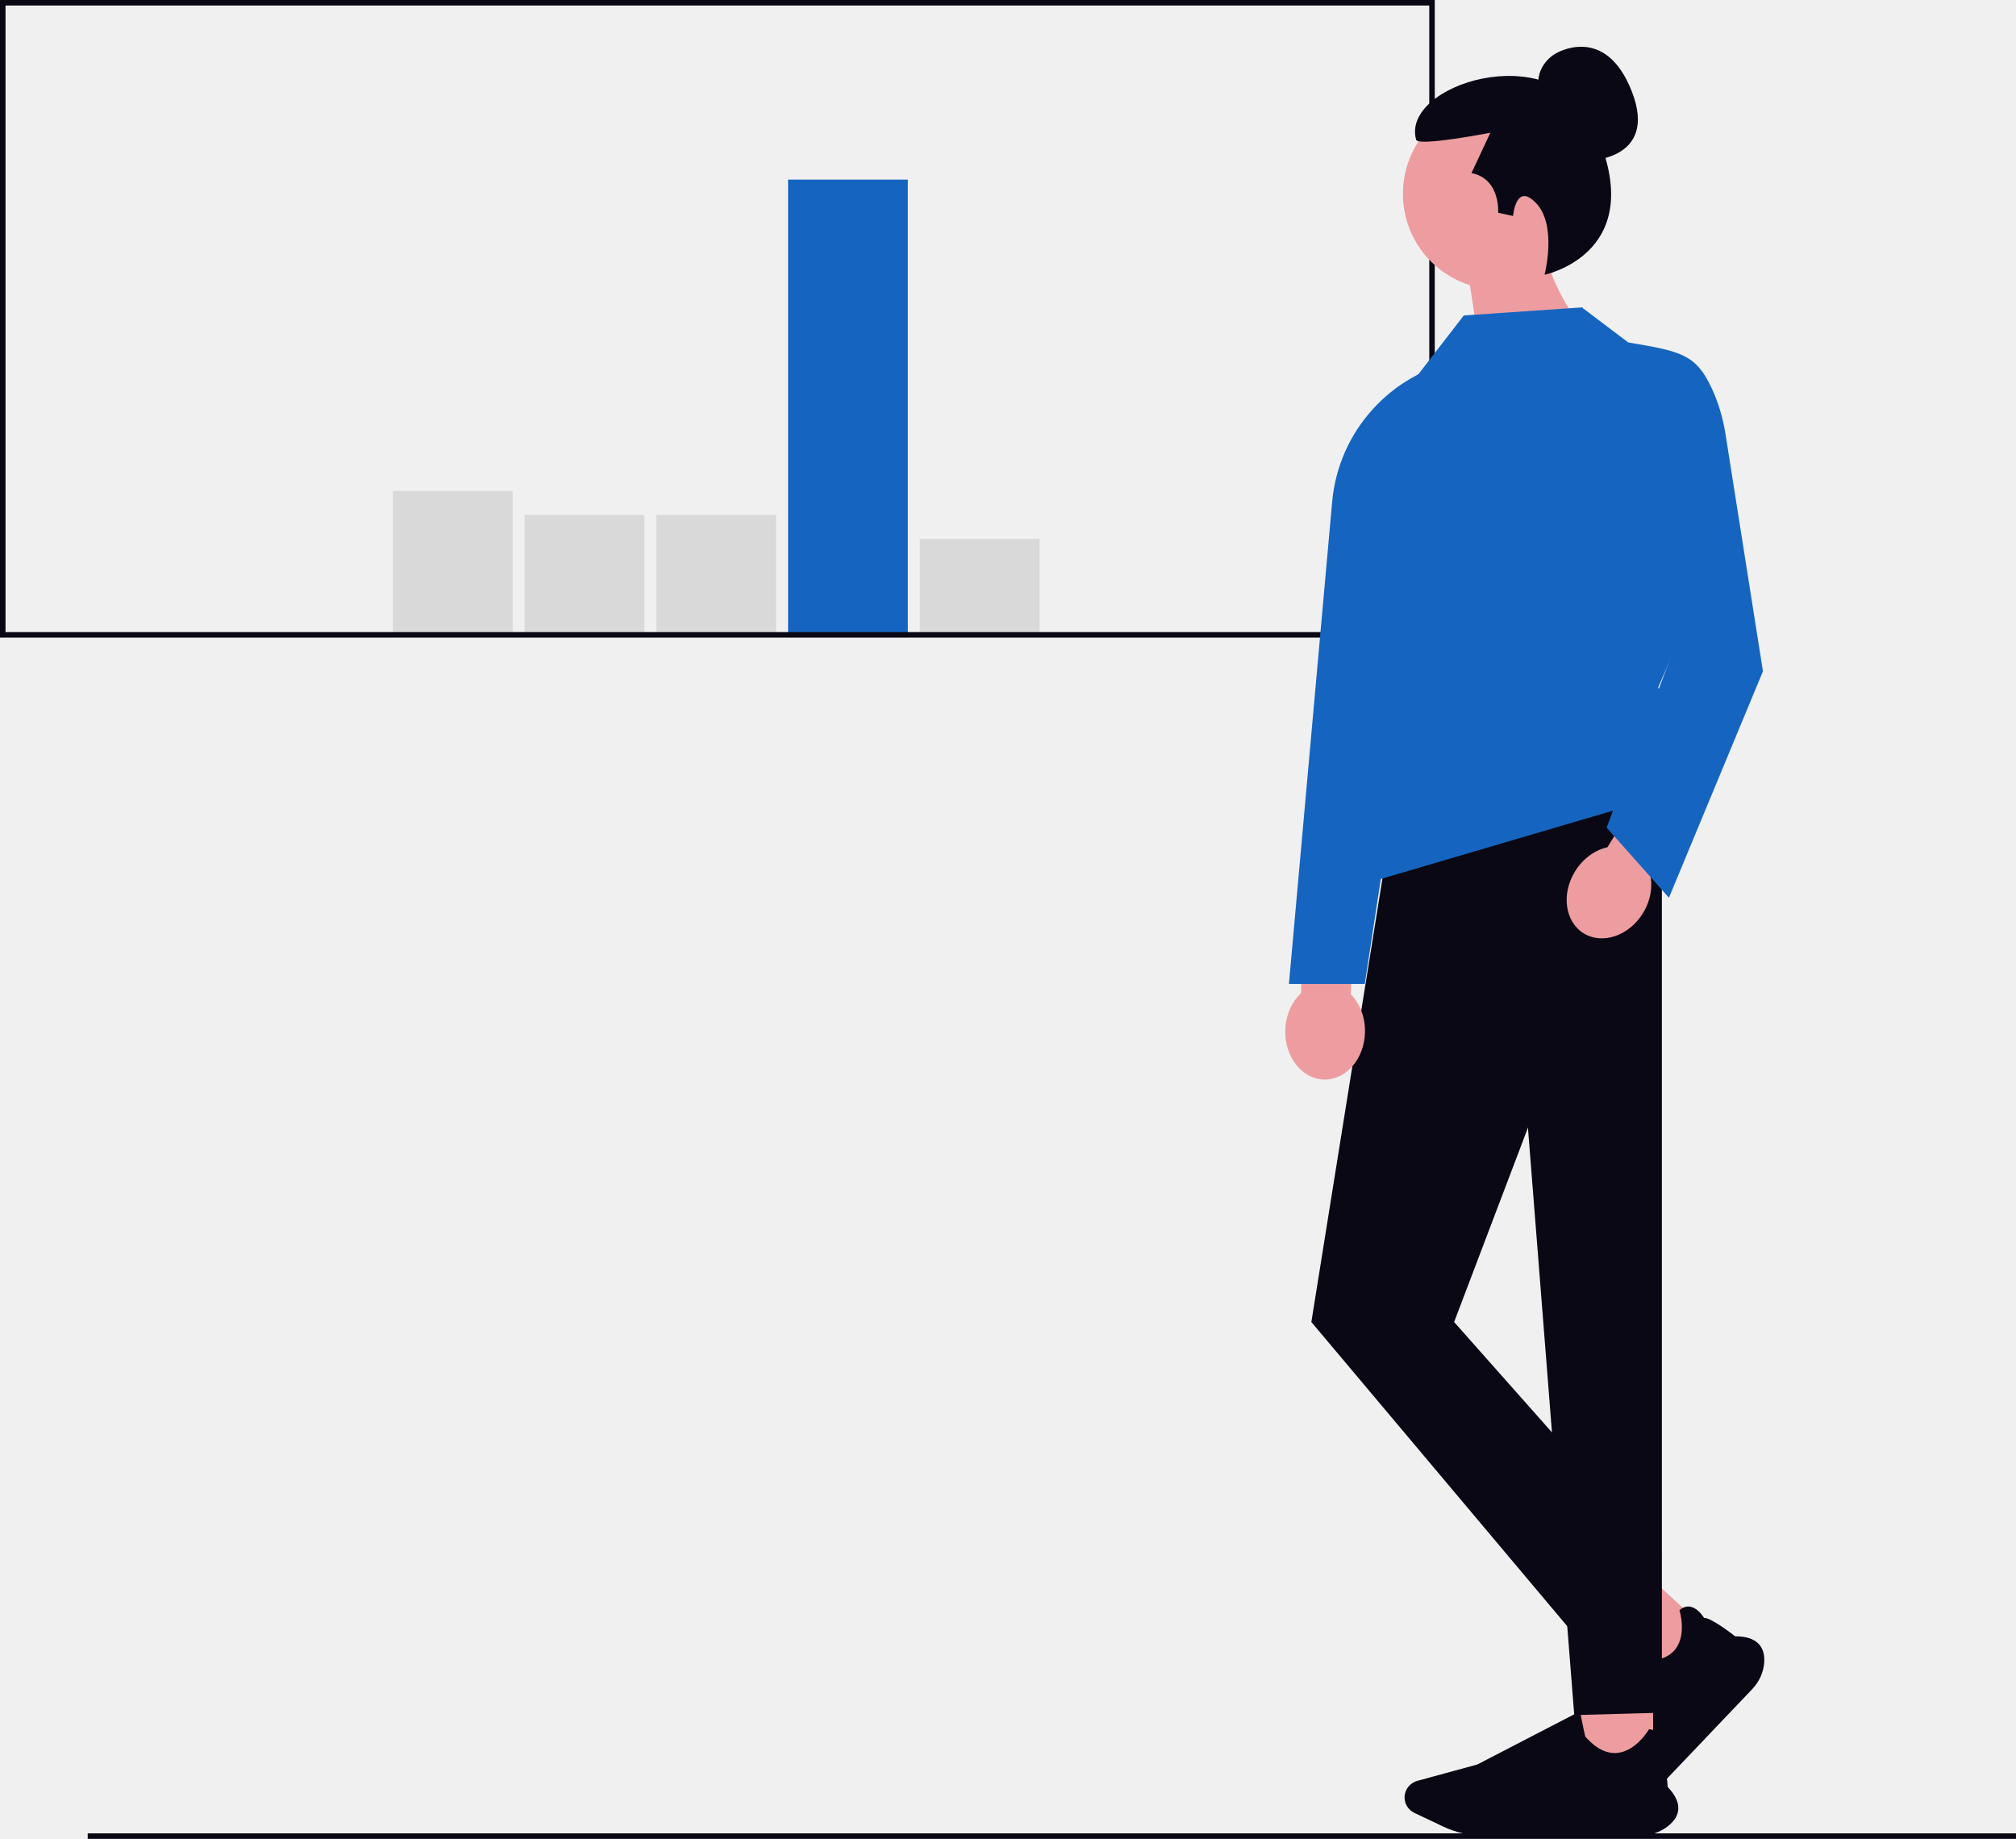
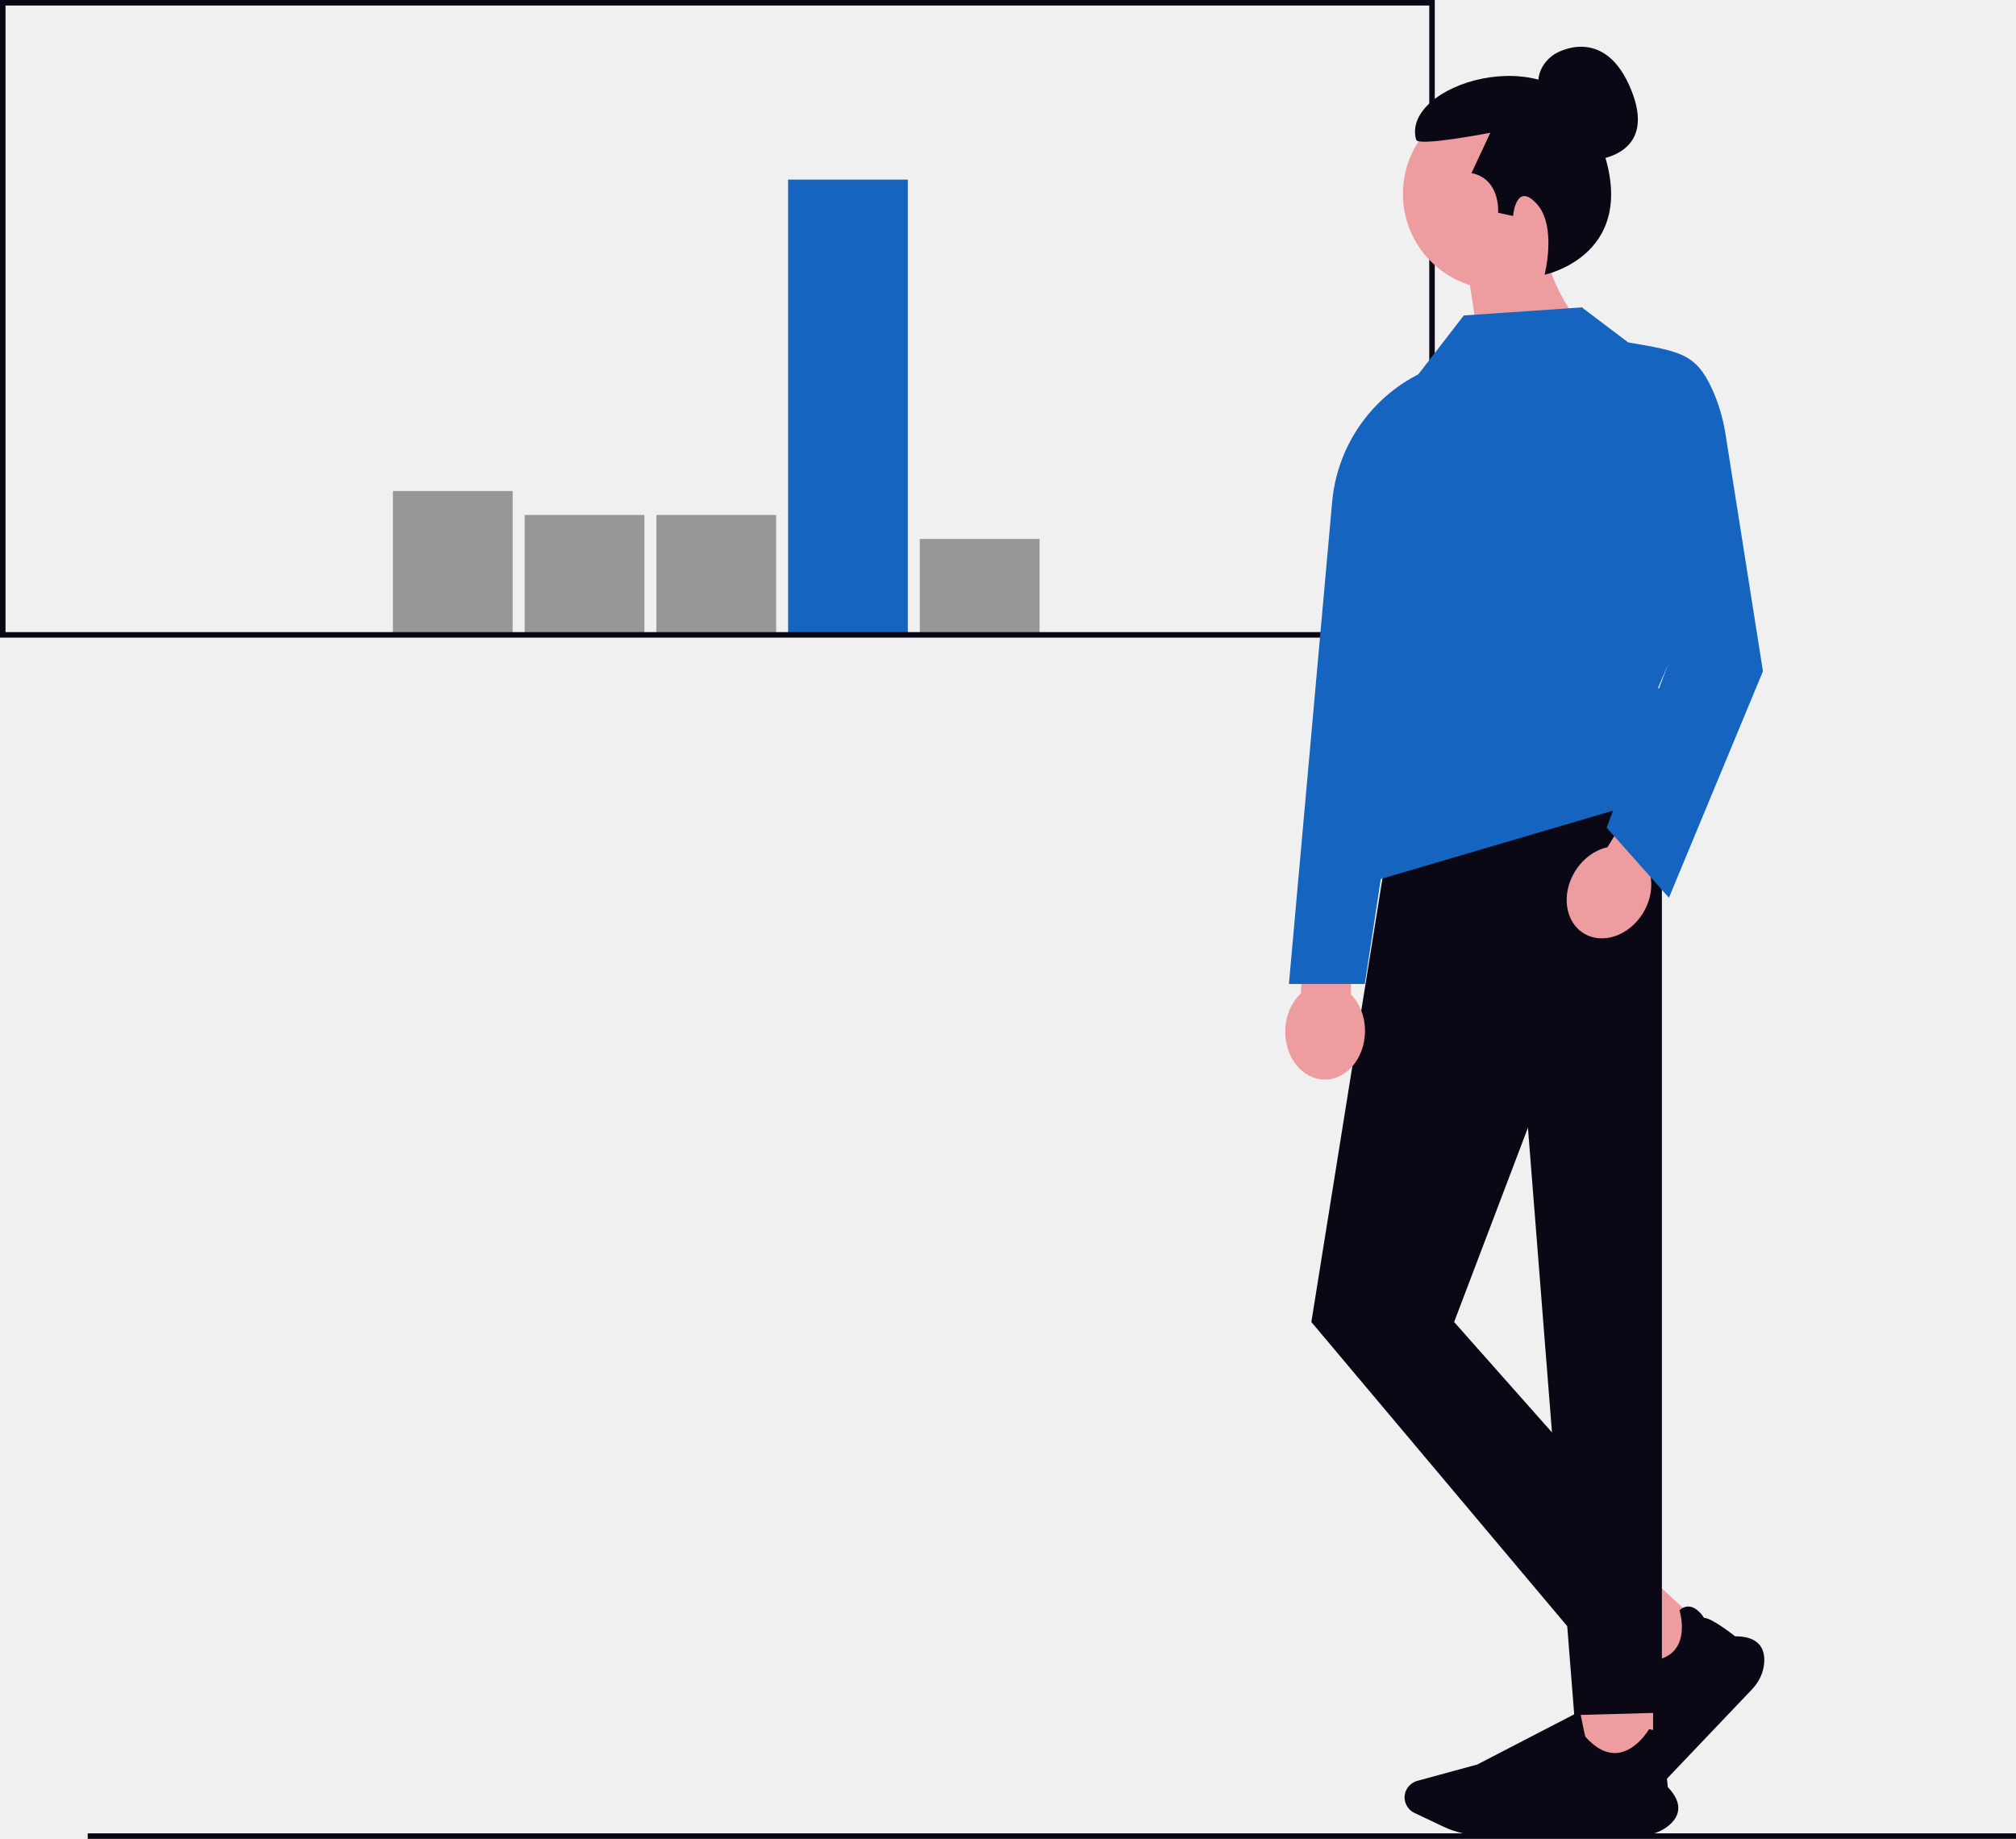
<svg xmlns="http://www.w3.org/2000/svg" width="548.691" height="500.372" viewBox="0 0 548.691 500.372">
  <line x1="548.691" y1="499.622" x2="23.873" y2="499.622" fill="#fff" stroke="#090814" stroke-miterlimit="10" stroke-width="1.5" />
-   <rect x="106.938" y="133.612" width="32.593" height="39.111" fill="#d9d9d9" stroke-width="0" />
-   <rect x="142.79" y="140.13" width="32.593" height="32.593" fill="#d9d9d9" stroke-width="0" />
-   <rect x="178.642" y="140.13" width="32.593" height="32.593" fill="#d9d9d9" stroke-width="0" />
-   <rect x="250.345" y="146.649" width="32.593" height="26.074" fill="#d9d9d9" stroke-width="0" />
+   <rect x="106.938" y="133.612" width="32.593" height="39.111" fill="#979797" stroke-width="0" />
+   <rect x="142.79" y="140.13" width="32.593" height="32.593" fill="#979797" stroke-width="0" />
+   <rect x="178.642" y="140.13" width="32.593" height="32.593" fill="#979797" stroke-width="0" />
+   <rect x="250.345" y="146.649" width="32.593" height="26.074" fill="#979797" stroke-width="0" />
  <rect x="214.494" y="48.871" width="32.593" height="123.852" fill="#1565C0" stroke-width="0" />
  <rect x=".75" y=".75" width="389" height="172" fill="none" stroke="#090814" stroke-miterlimit="10" stroke-width="1.5" />
  <polygon points="465.867 444.76 452.05 459.268 437.325 445.655 451.142 431.147 465.867 444.76" fill="#ed9da0" stroke-width="0" />
  <path d="m476.904,459.619l-29.37,30.839c-2.51,2.636-5.646,4.718-9.067,6.022l-8.188,3.121c-1.693.645-3.642.272-4.966-.952-1.552-1.435-1.945-3.734-.956-5.591l7.876-14.774,8.405-29.962.091.056c2.286,1.408,5.754,3.521,6.001,3.61,4.352.154,7.468-.94,9.261-3.253,3.128-4.033,1.144-10.471,1.123-10.536l-.016-.049.04-.034c.912-.779,1.872-1.09,2.855-.926,2.086.349,3.578,2.691,3.796,3.052,1.957-.082,7.967,4.624,8.45,5.006,2.95-.008,5.113.692,6.428,2.08,1.15,1.213,1.65,2.936,1.488,5.119-.195,2.627-1.351,5.174-3.253,7.172Z" fill="#090814" stroke-width="0" />
  <rect x="429.723" y="461.464" width="20.193" height="19.895" fill="#ed9da0" stroke-width="0" />
  <path d="m446.469,499.455h-42.923c-3.669,0-7.355-.828-10.662-2.394l-7.913-3.748c-1.636-.775-2.693-2.431-2.693-4.22,0-2.097,1.433-3.953,3.485-4.512l16.325-4.451,27.928-14.463.021.104c.522,2.606,1.332,6.543,1.434,6.782,2.864,3.232,5.806,4.722,8.745,4.429,5.126-.512,8.533-6.343,8.567-6.402l.026-.045.052.005c1.2.122,2.088.599,2.639,1.418,1.169,1.737.456,4.412.339,4.816,1.4,1.35,2.029,8.888,2.077,9.497,2.025,2.114,2.987,4.147,2.859,6.042-.111,1.656-1.044,3.195-2.771,4.572-2.078,1.657-4.754,2.57-7.535,2.57Z" fill="#090814" stroke-width="0" />
  <polygon points="452.313 210.904 380.76 210.939 356.909 359.73 428.462 444.773 452.313 423.512 395.766 359.73 452.313 210.904" fill="#090814" stroke-width="0" />
  <polygon points="410.021 232.837 452.313 210.904 452.313 466.034 428.462 466.689 410.021 232.837" fill="#090814" stroke-width="0" />
  <path d="m367.659,270.571l.504-23.225-13.56-.294-.504,23.225c-2.53,2.349-4.2,5.998-4.29,10.135-.157,7.24,4.573,13.214,10.564,13.344,5.991.13,10.976-5.633,11.133-12.873.09-4.138-1.421-7.856-3.846-10.312Z" fill="#ed9da0" stroke-width="0" />
  <path d="m431.961,43.753s19.465-.042,12.194-18.798c-7.272-18.756-20.812-10.358-20.812-10.358,0,0-5.705,3.014-4.529,9.737" fill="#090814" stroke-width="0" />
  <path d="m433.91,52.749c0-14.38-11.657-26.038-26.038-26.038s-26.038,11.657-26.038,26.038c0,11.662,7.668,21.533,18.237,24.847l5.034,33.266,25.66-21.384s-5.544-7.061-8.516-15.022c7.026-4.663,11.661-12.642,11.661-21.707Z" fill="#ed9da0" stroke-width="0" />
  <path d="m420.382,74.745s3.458-13.257-2.196-19.352c-5.641-6.082-6.37,3.381-6.37,3.381l-4.07-.885s.708-9.202-7.256-10.795l5.132-10.972s-19.648,3.815-20.19,1.912c-4.261-14.974,36.39-27.765,47.62-4.92,17.466,35.53-12.671,41.632-12.671,41.632Z" fill="#090814" stroke-width="0" />
  <path d="m397.383,97.941h-0c-18.903,3.694-33.092,19.433-34.813,38.617l-11.766,131.195h20.648l25.931-169.812Z" fill="#1565C0" stroke-width="0" />
  <polyline points="377.86 202.469 374.644 239.512 461.934 213.838 451.298 187.064 471.103 141.586 430.674 83.637 398.398 85.838 385.928 101.975" fill="#1565C0" stroke-width="0" />
  <path d="m449.044,237.648l12.175-19.784-11.551-7.109-12.175,19.784c-3.37.748-6.656,3.052-8.825,6.577-3.795,6.167-2.734,13.713,2.37,16.853,5.104,3.141,12.318.687,16.113-5.48,2.169-3.525,2.745-7.496,1.894-10.842Z" fill="#ed9da0" stroke-width="0" />
  <path d="m424.072,84.371l7.038-.292,12.033,9.094c14.259,2.432,18.394,3.113,22.763,12.532,1.836,3.958,3.053,8.174,3.733,12.483l10.18,64.475-25.588,61.616-16.956-19.072,18.126-48.173-3.011-11.523" fill="#1565C0" stroke-width="0" />
</svg>
